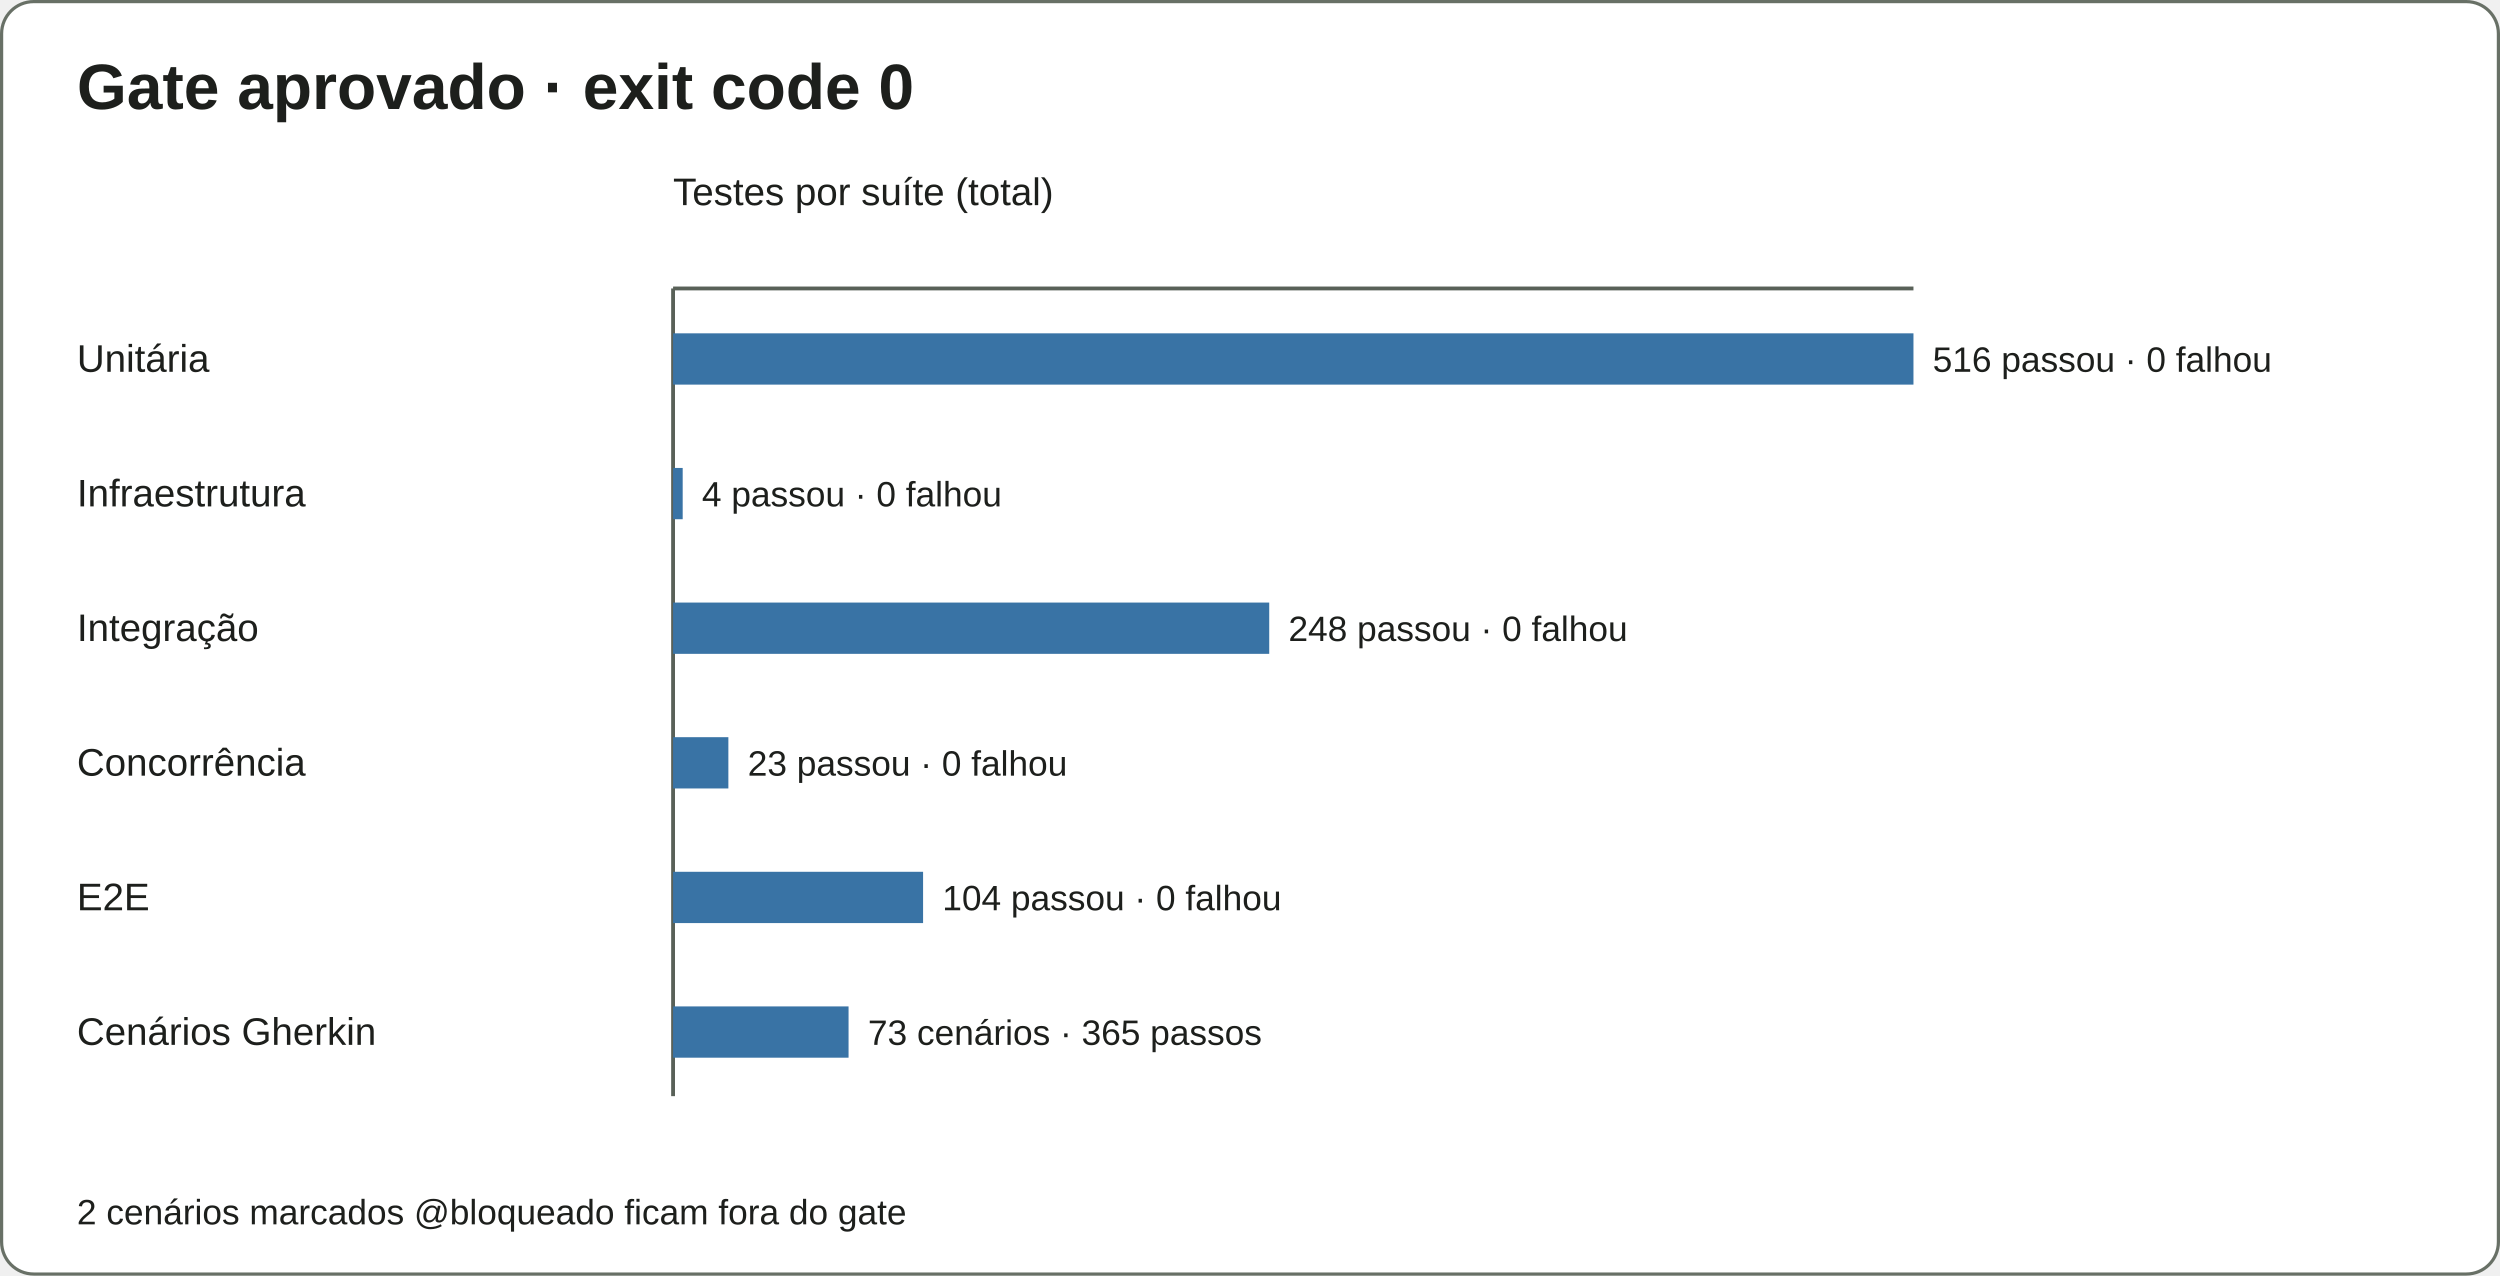
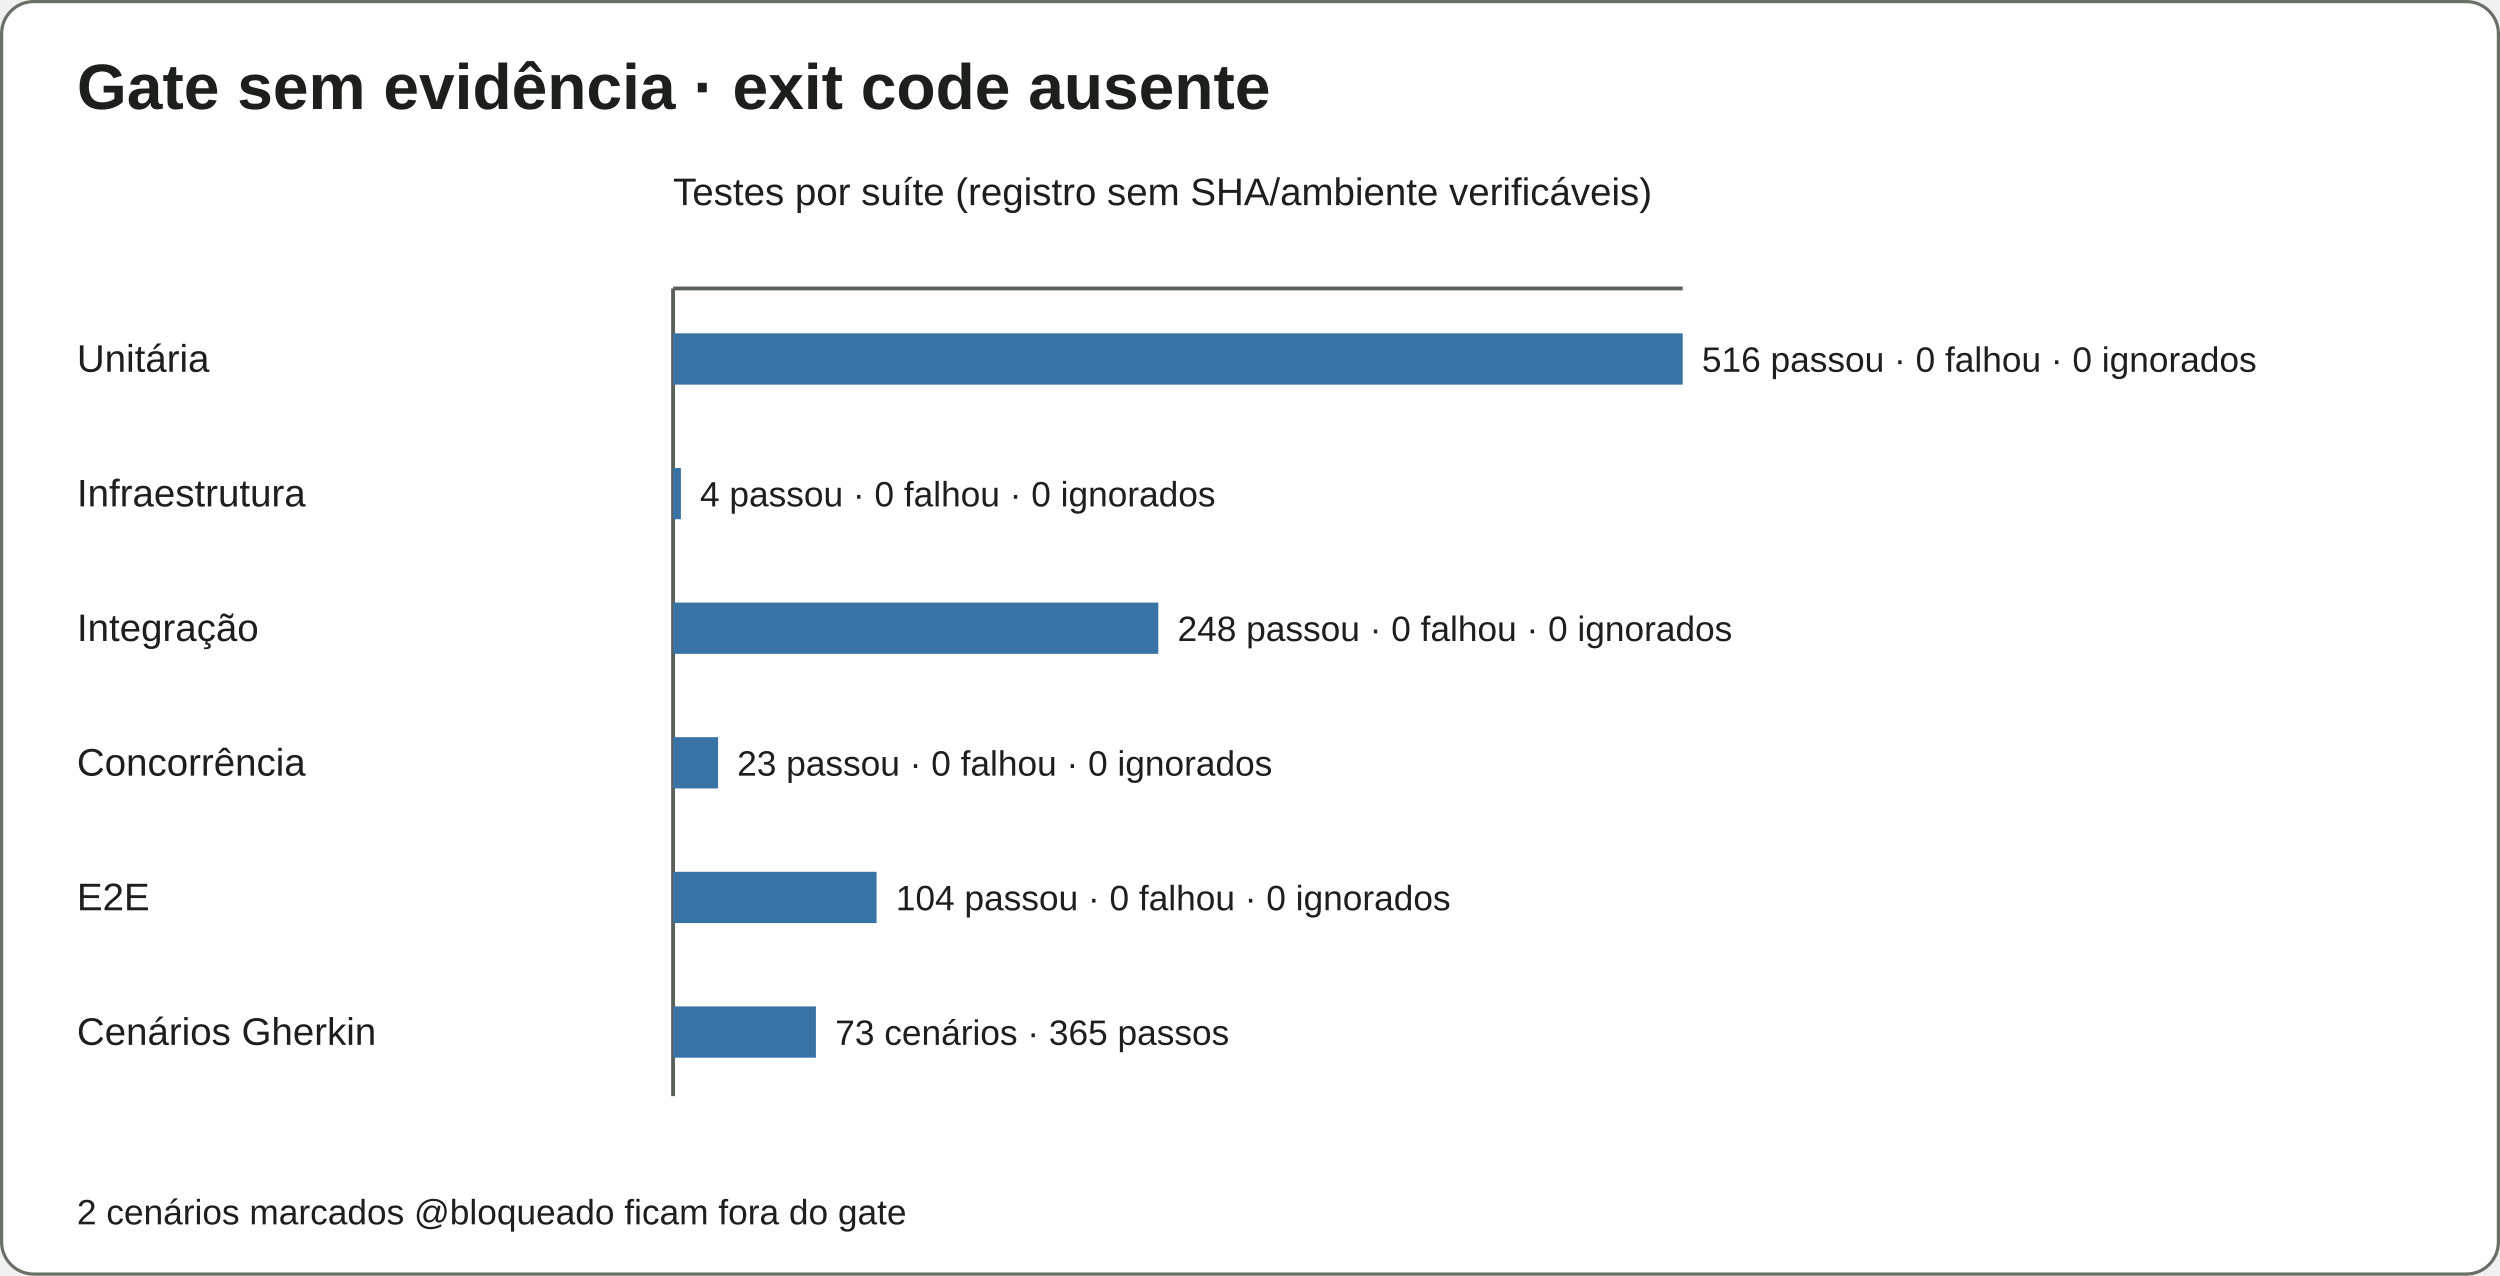
- <svg xmlns="http://www.w3.org/2000/svg" width="780" height="398" viewBox="0 0 780 398" role="img" aria-label="Gate aprovado · exit code 0" font-family="Arial, Helvetica, sans-serif">
+ <svg xmlns="http://www.w3.org/2000/svg" width="780" height="398" viewBox="0 0 780 398" role="img" aria-label="Gate sem evidência · exit code ausente" font-family="Arial, Helvetica, sans-serif">
  <rect x="0.5" y="0.5" width="779" height="397" rx="10" fill="#ffffff" stroke="#687066" />
-   <text x="24" y="34" font-size="20" font-weight="700" fill="#1d1f1c">Gate aprovado · exit code 0</text>
-   <text x="210.0" y="64.0" text-anchor="start" font-size="12" fill="#1d1f1c">Testes por suíte (total)</text>
-   <path d="M 210 90 H 597 M 210 90 V 342" fill="none" stroke="#596158" stroke-width="1.2" />
+   <text x="24" y="34" font-size="20" font-weight="700" fill="#1d1f1c">Gate sem evidência · exit code ausente</text>
+   <text x="210.0" y="64.0" text-anchor="start" font-size="12" fill="#1d1f1c">Testes por suíte (registro sem SHA/ambiente verificáveis)</text>
+   <path d="M 210 90 H 525 M 210 90 V 342" fill="none" stroke="#596158" stroke-width="1.2" />
  <text x="24.0" y="116.0" text-anchor="start" font-size="12" fill="#1d1f1c">Unitária</text>
-   <rect x="210" y="104" width="387" height="16" fill="#3973a5" />
-   <text x="603.0" y="116.0" text-anchor="start" font-size="11" fill="#1d1f1c">516 passou · 0 falhou</text>
+   <rect x="210" y="104" width="315" height="16" fill="#3973a5" />
+   <text x="531.0" y="116.0" text-anchor="start" font-size="11" fill="#1d1f1c">516 passou · 0 falhou · 0 ignorados</text>
  <text x="24.0" y="158.0" text-anchor="start" font-size="12" fill="#1d1f1c">Infraestrutura</text>
-   <rect x="210" y="146" width="3" height="16" fill="#3973a5" />
-   <text x="219.0" y="158.0" text-anchor="start" font-size="11" fill="#1d1f1c">4 passou · 0 falhou</text>
+   <rect x="210" y="146" width="2.442" height="16" fill="#3973a5" />
+   <text x="218.4" y="158.0" text-anchor="start" font-size="11" fill="#1d1f1c">4 passou · 0 falhou · 0 ignorados</text>
  <text x="24.0" y="200.0" text-anchor="start" font-size="12" fill="#1d1f1c">Integração</text>
-   <rect x="210" y="188" width="186" height="16" fill="#3973a5" />
-   <text x="402.0" y="200.0" text-anchor="start" font-size="11" fill="#1d1f1c">248 passou · 0 falhou</text>
+   <rect x="210" y="188" width="151.395" height="16" fill="#3973a5" />
+   <text x="367.4" y="200.0" text-anchor="start" font-size="11" fill="#1d1f1c">248 passou · 0 falhou · 0 ignorados</text>
  <text x="24.0" y="242.0" text-anchor="start" font-size="12" fill="#1d1f1c">Concorrência</text>
-   <rect x="210" y="230" width="17.25" height="16" fill="#3973a5" />
-   <text x="233.3" y="242.0" text-anchor="start" font-size="11" fill="#1d1f1c">23 passou · 0 falhou</text>
+   <rect x="210" y="230" width="14.041" height="16" fill="#3973a5" />
+   <text x="230.0" y="242.0" text-anchor="start" font-size="11" fill="#1d1f1c">23 passou · 0 falhou · 0 ignorados</text>
  <text x="24.0" y="284.0" text-anchor="start" font-size="12" fill="#1d1f1c">E2E</text>
-   <rect x="210" y="272" width="78" height="16" fill="#3973a5" />
-   <text x="294.0" y="284.0" text-anchor="start" font-size="11" fill="#1d1f1c">104 passou · 0 falhou</text>
+   <rect x="210" y="272" width="63.488" height="16" fill="#3973a5" />
+   <text x="279.5" y="284.0" text-anchor="start" font-size="11" fill="#1d1f1c">104 passou · 0 falhou · 0 ignorados</text>
  <text x="24.0" y="326.0" text-anchor="start" font-size="12" fill="#1d1f1c">Cenários Gherkin</text>
-   <rect x="210" y="314" width="54.75" height="16" fill="#3973a5" />
-   <text x="270.8" y="326.0" text-anchor="start" font-size="11" fill="#1d1f1c">73 cenários · 365 passos</text>
+   <rect x="210" y="314" width="44.564" height="16" fill="#3973a5" />
+   <text x="260.6" y="326.0" text-anchor="start" font-size="11" fill="#1d1f1c">73 cenários · 365 passos</text>
  <text x="24.0" y="382.0" text-anchor="start" font-size="11" fill="#1d1f1c">2 cenários marcados @bloqueado ficam fora do gate</text>
</svg>
